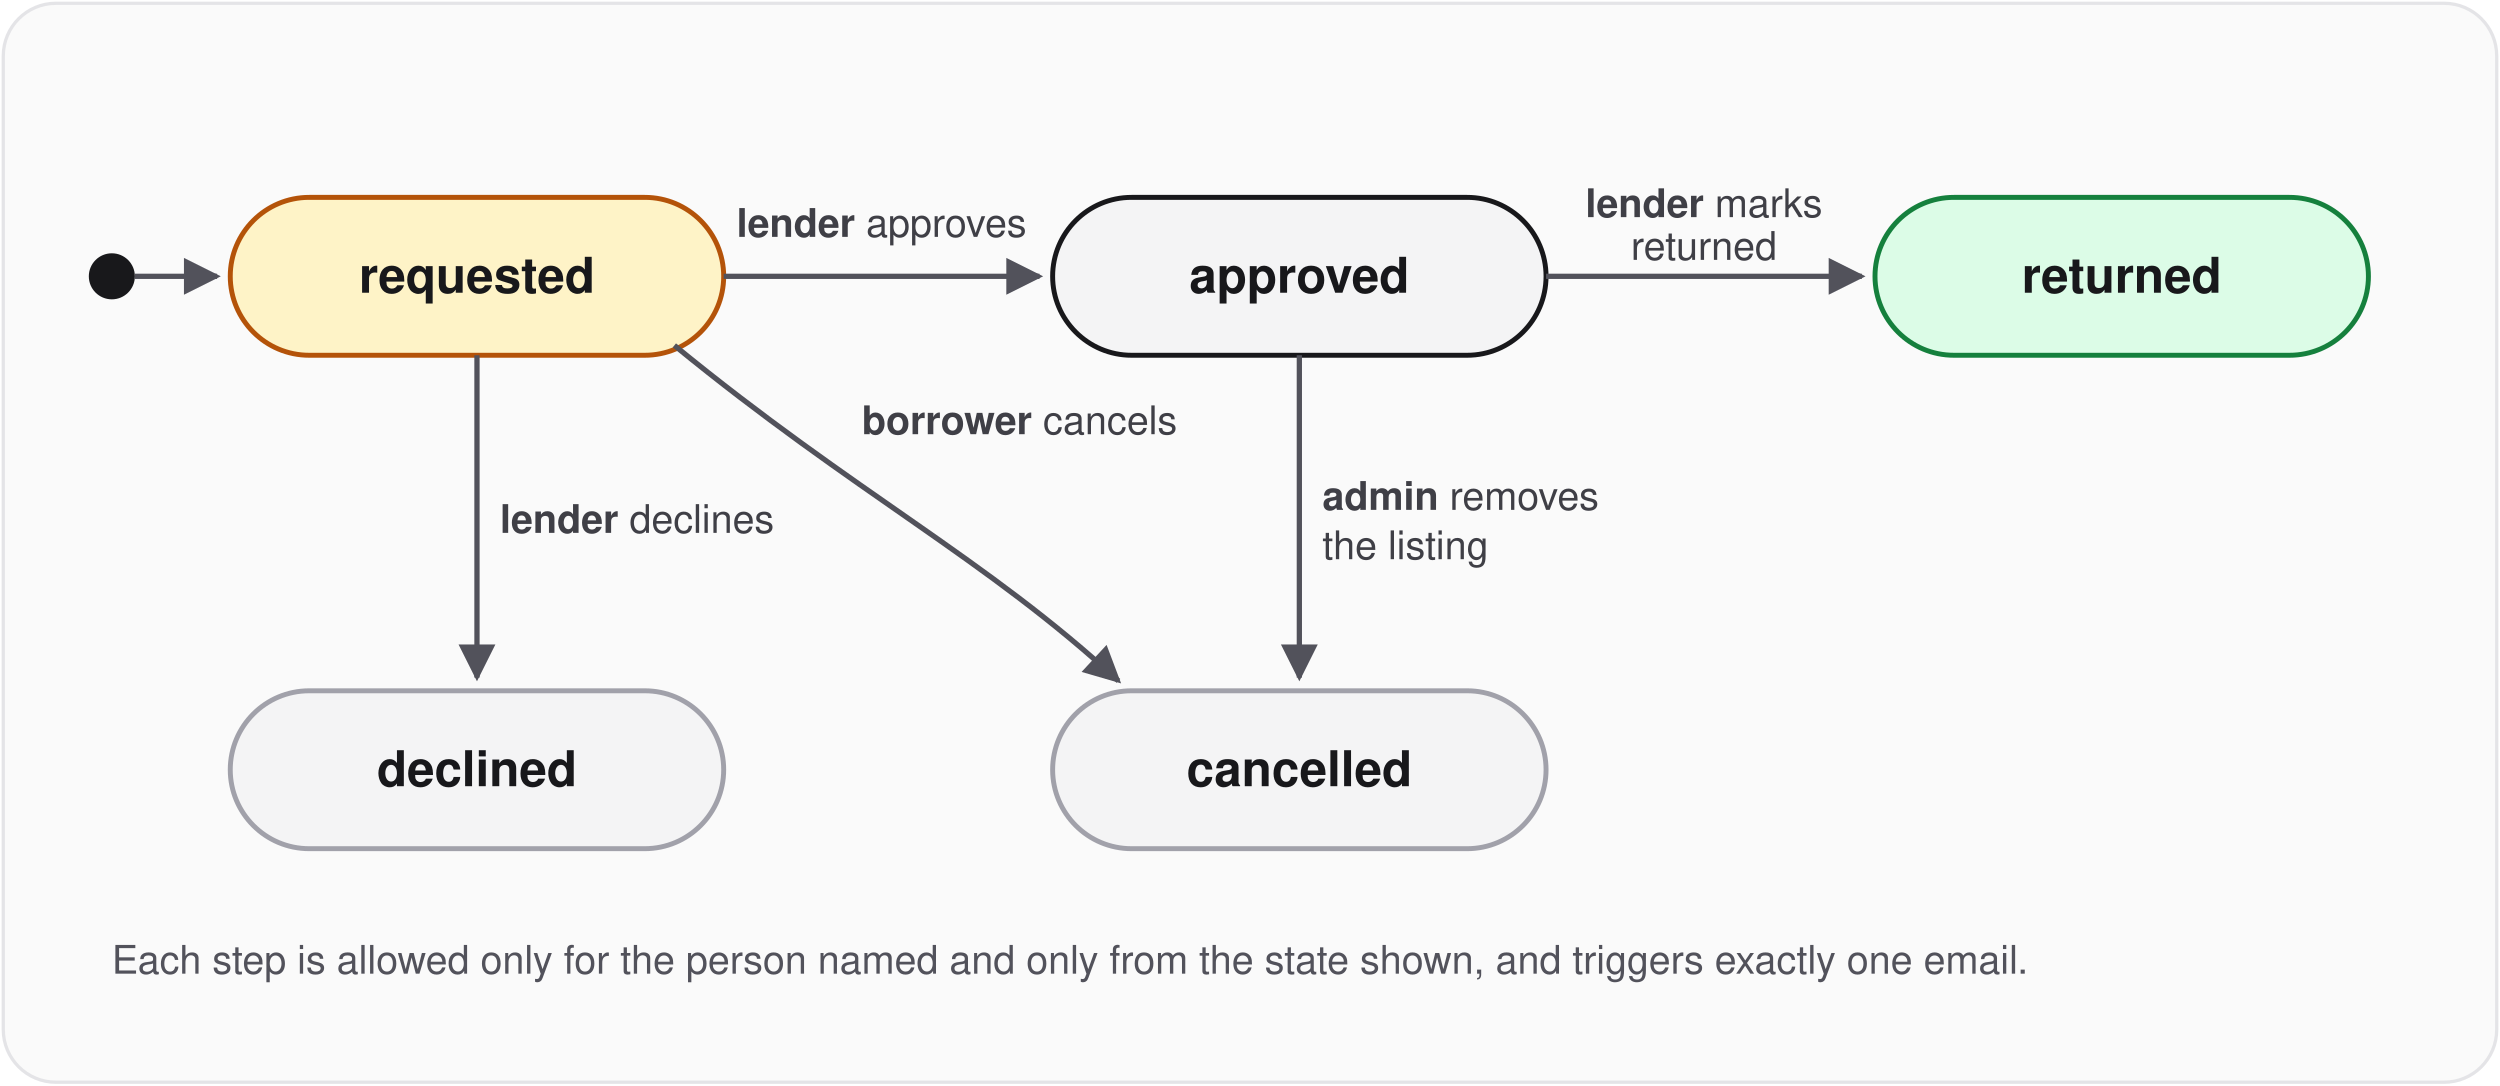
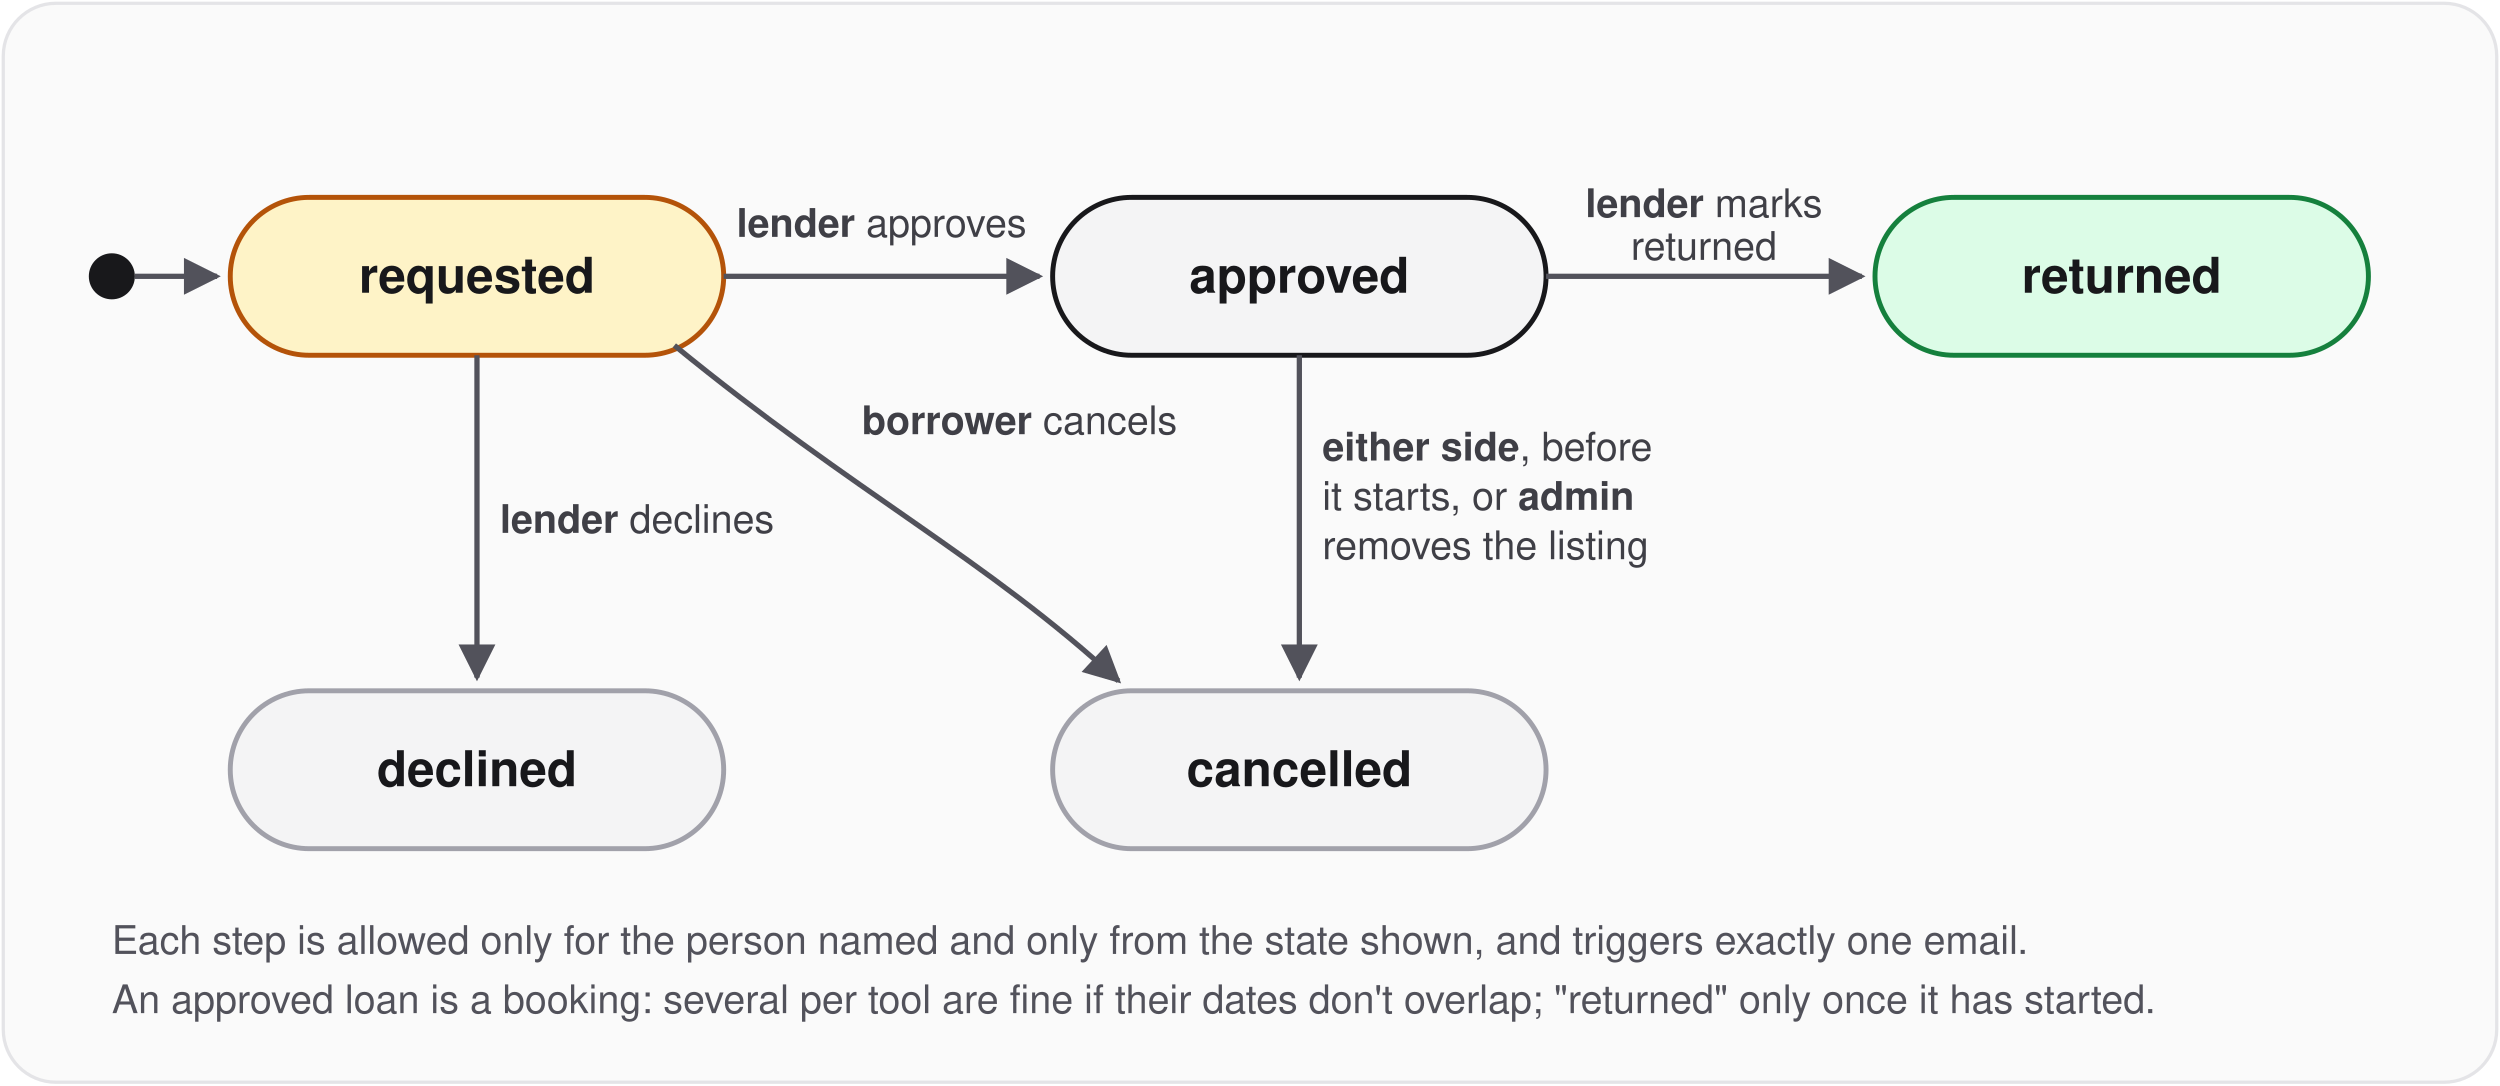
<svg xmlns="http://www.w3.org/2000/svg" viewBox="0 0 760 330" width="760" height="330" font-family="-apple-system, BlinkMacSystemFont, 'Segoe UI', Helvetica, Arial, sans-serif">
  <defs>
    <marker id="a" viewBox="0 0 10 10" refX="9" refY="5" markerWidth="7" markerHeight="7" orient="auto-start-reverse">
      <path d="M0,0 L10,5 L0,10 z" fill="#52525b" />
    </marker>
    <style>
      .t { font-size: 15px; font-weight: 600; fill: #18181b; }
      .edge { fill: none; stroke: #52525b; stroke-width: 1.6; }
      .lbl { font-size: 12px; fill: #3f3f46; paint-order: stroke; stroke: #fafafa; stroke-width: 5px; stroke-linejoin: round; }
      .who { font-weight: 600; }
      .note { font-size: 12px; fill: #52525b; }
    </style>
  </defs>
  <rect x="1" y="1" width="758" height="328" rx="16" fill="#fafafa" stroke="#e4e4e7" />
  <circle cx="34" cy="84" r="7" fill="#18181b" />
  <path class="edge" d="M41,84 L66,84" marker-end="url(#a)" />
  <rect x="70" y="60" width="150" height="48" rx="24" fill="#fef3c7" stroke="#b45309" stroke-width="1.5" />
  <text class="t" x="145" y="89" text-anchor="middle" fill="#92400e">requested</text>
  <rect x="320" y="60" width="150" height="48" rx="24" fill="#f4f4f5" stroke="#18181b" stroke-width="1.5" />
  <text class="t" x="395" y="89" text-anchor="middle">approved</text>
  <rect x="570" y="60" width="150" height="48" rx="24" fill="#dcfce7" stroke="#15803d" stroke-width="1.5" />
  <text class="t" x="645" y="89" text-anchor="middle" fill="#166534">returned</text>
  <rect x="70" y="210" width="150" height="48" rx="24" fill="#f4f4f5" stroke="#a1a1aa" stroke-width="1.5" />
  <text class="t" x="145" y="239" text-anchor="middle" fill="#52525b">declined</text>
  <rect x="320" y="210" width="150" height="48" rx="24" fill="#f4f4f5" stroke="#a1a1aa" stroke-width="1.5" />
  <text class="t" x="395" y="239" text-anchor="middle" fill="#52525b">cancelled</text>
  <path class="edge" d="M220,84 L316,84" marker-end="url(#a)" />
  <text class="lbl" x="268" y="72" text-anchor="middle">
    <tspan class="who">lender</tspan> approves</text>
  <path class="edge" d="M470,84 L566,84" marker-end="url(#a)" />
  <text class="lbl" x="518" y="66" text-anchor="middle">
    <tspan class="who">lender</tspan> marks</text>
  <text class="lbl" x="518" y="80" text-anchor="middle" dy="-1">returned</text>
  <path class="edge" d="M145,108 L145,206" marker-end="url(#a)" />
  <text class="lbl" x="152" y="162">
    <tspan class="who">lender</tspan> declines</text>
  <path class="edge" d="M205,105 C260,150 300,170 340,207" marker-end="url(#a)" />
  <text class="lbl" x="262" y="132">
    <tspan class="who">borrower</tspan> cancels</text>
  <path class="edge" d="M395,108 L395,206" marker-end="url(#a)" />
-   <text class="lbl" x="402" y="155">
-     <tspan class="who">admin</tspan> removes</text>
-   <text class="lbl" x="402" y="170">the listing</text>
-   <text class="note" x="34" y="296">Each step is allowed only for the person named and only from the state shown, and triggers exactly one email.</text>
+   <text class="lbl" x="402" y="140">
+     <tspan class="who">either side</tspan>, before</text>
+   <text class="lbl" x="402" y="155">it starts, or <tspan class="who">admin</tspan>
+   </text>
+   <text class="lbl" x="402" y="170">removes the listing</text>
+   <text class="note" x="34" y="290">Each step is allowed only for the person named and only from the state shown, and triggers exactly one email.</text>
+   <text class="note" x="34" y="308">An approved loan is a booking: several per tool are fine if their dates don't overlap; "returned" only once it has started.</text>
</svg>
